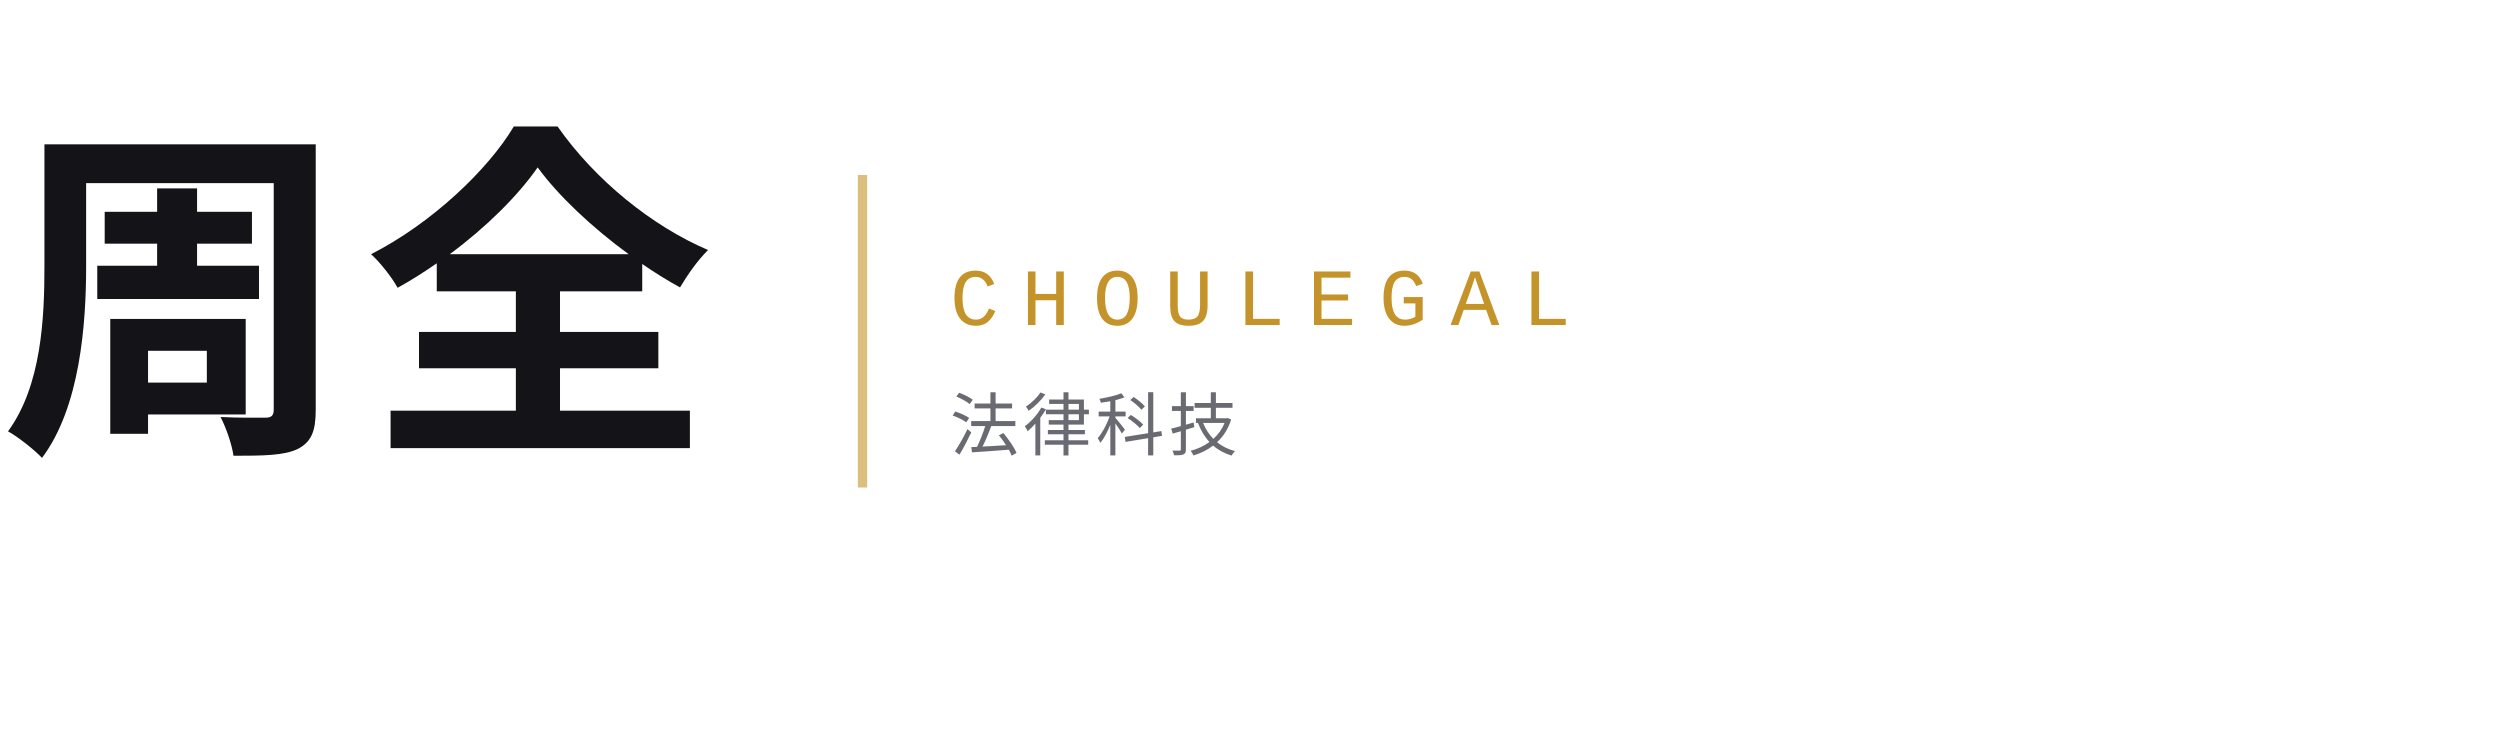
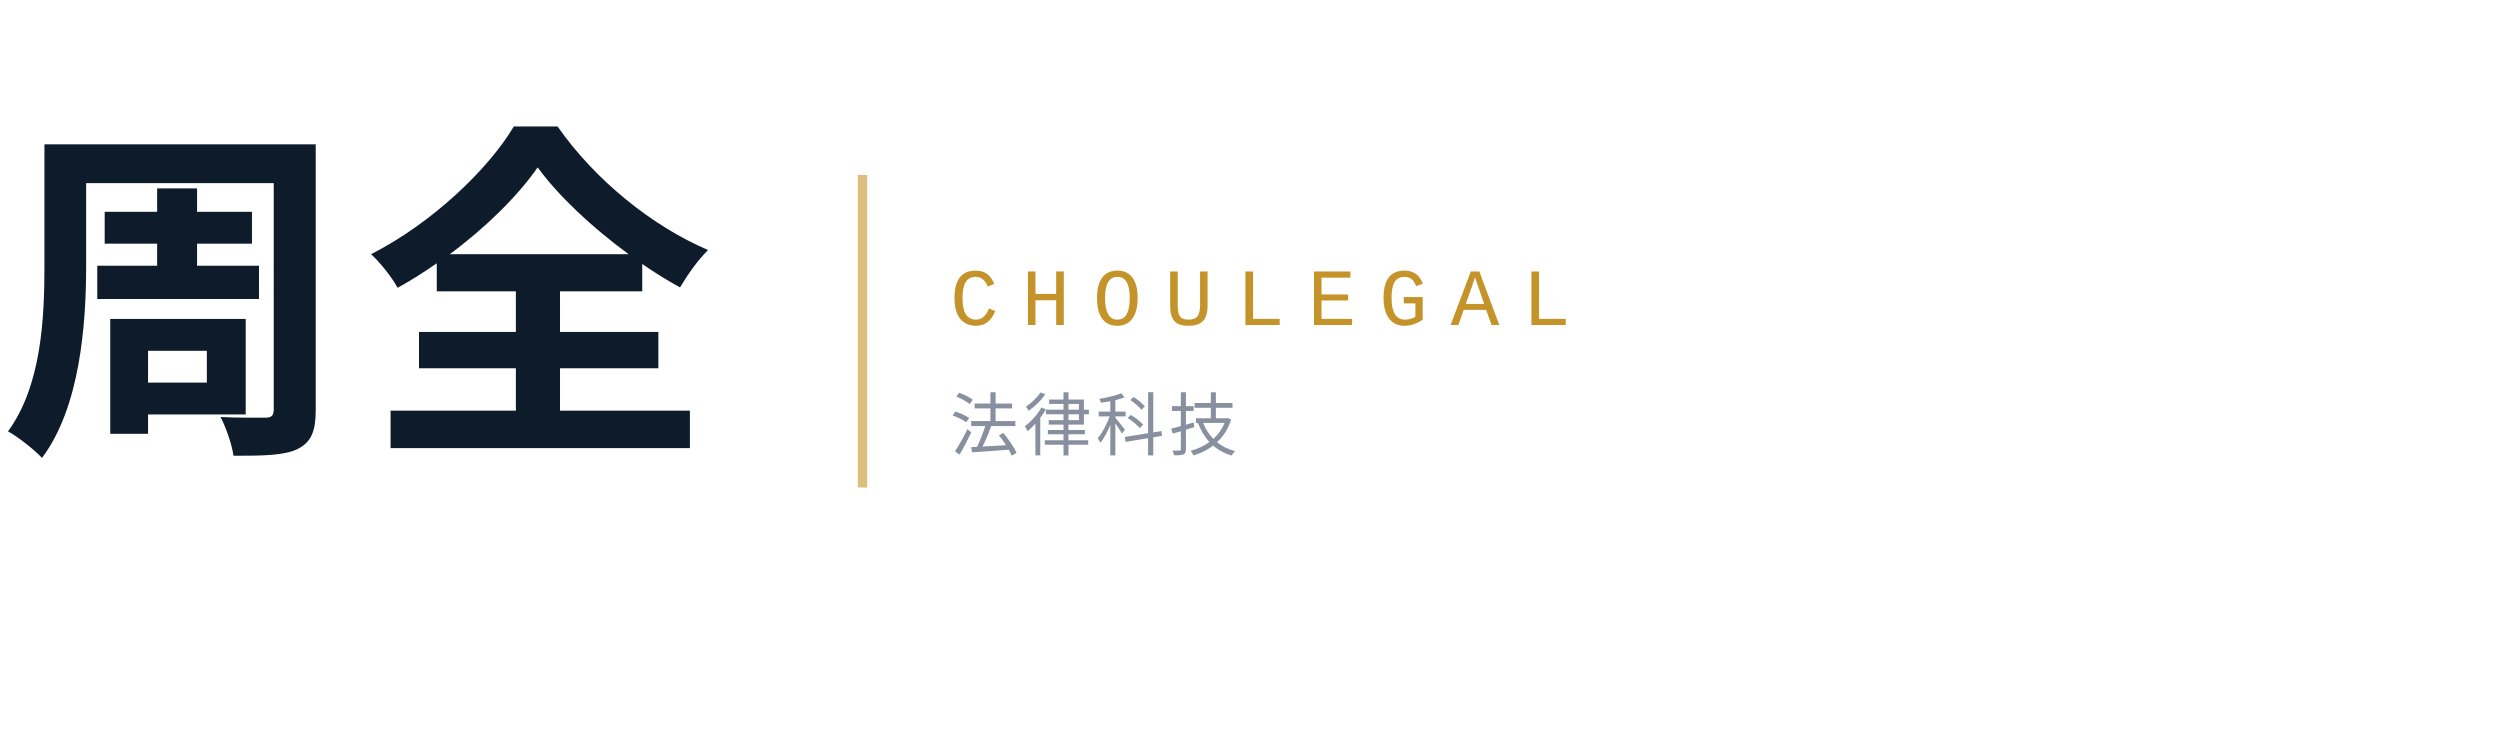
<svg xmlns="http://www.w3.org/2000/svg" viewBox="0 0 400 120" fill="none">
-   <text x="0" y="68" font-family="'Noto Serif TC', 'Georgia', serif" font-size="56" font-weight="700" fill="#141418" letter-spacing="0.04em">周全</text>
+   <text x="0" y="68" font-family="'Noto Serif TC', 'Georgia', serif" font-size="56" font-weight="700" fill="#0d1b2a" letter-spacing="0.04em">周全</text>
  <line x1="138" y1="28" x2="138" y2="78" stroke="#c4932a" stroke-width="1.5" opacity="0.6" />
-   <text x="152" y="52" font-family="'DM Mono', 'Courier New', monospace" font-size="13" font-weight="500" fill="#c4932a" letter-spacing="0.28em">CHOULEGAL</text>
-   <text x="152" y="72" font-family="'Noto Sans TC', 'Helvetica', sans-serif" font-size="11" fill="#6a6a72" letter-spacing="0.06em">法律科技</text>
+   <text x="152" y="52" font-family="'JetBrains Mono', 'Courier New', monospace" font-size="13" font-weight="500" fill="#c4932a" letter-spacing="0.28em">CHOULEGAL</text>
+   <text x="152" y="72" font-family="'Noto Sans TC', 'Helvetica', sans-serif" font-size="11" fill="#8890a0" letter-spacing="0.06em">法律科技</text>
</svg>
